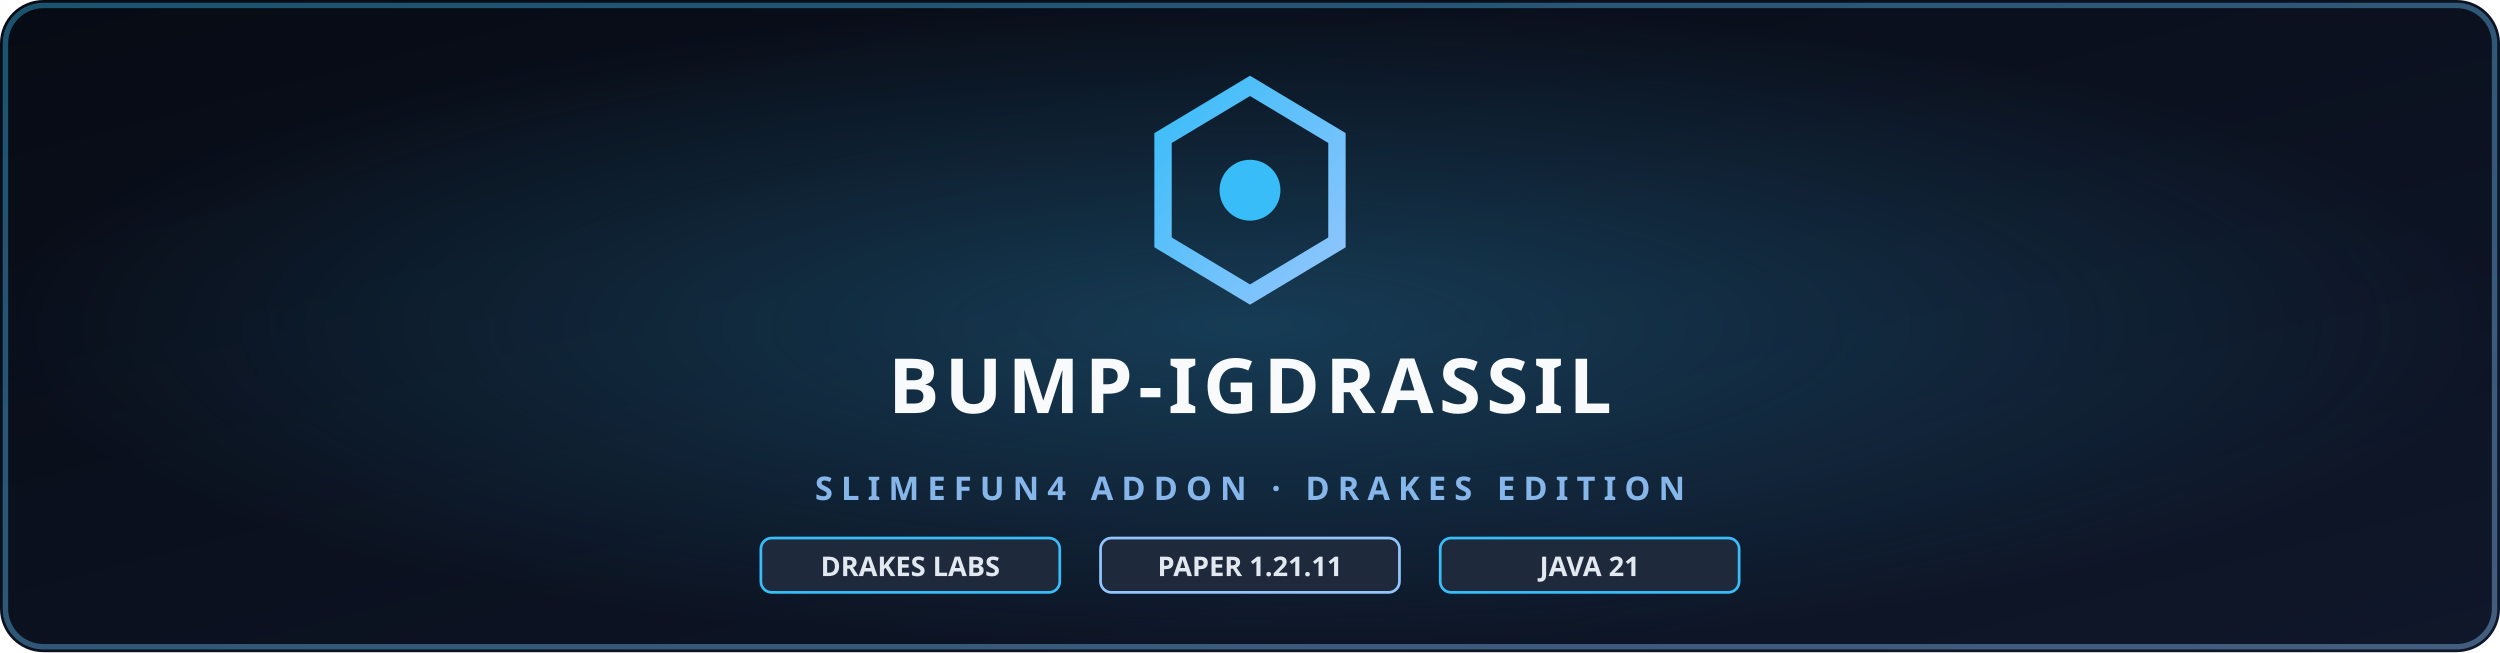
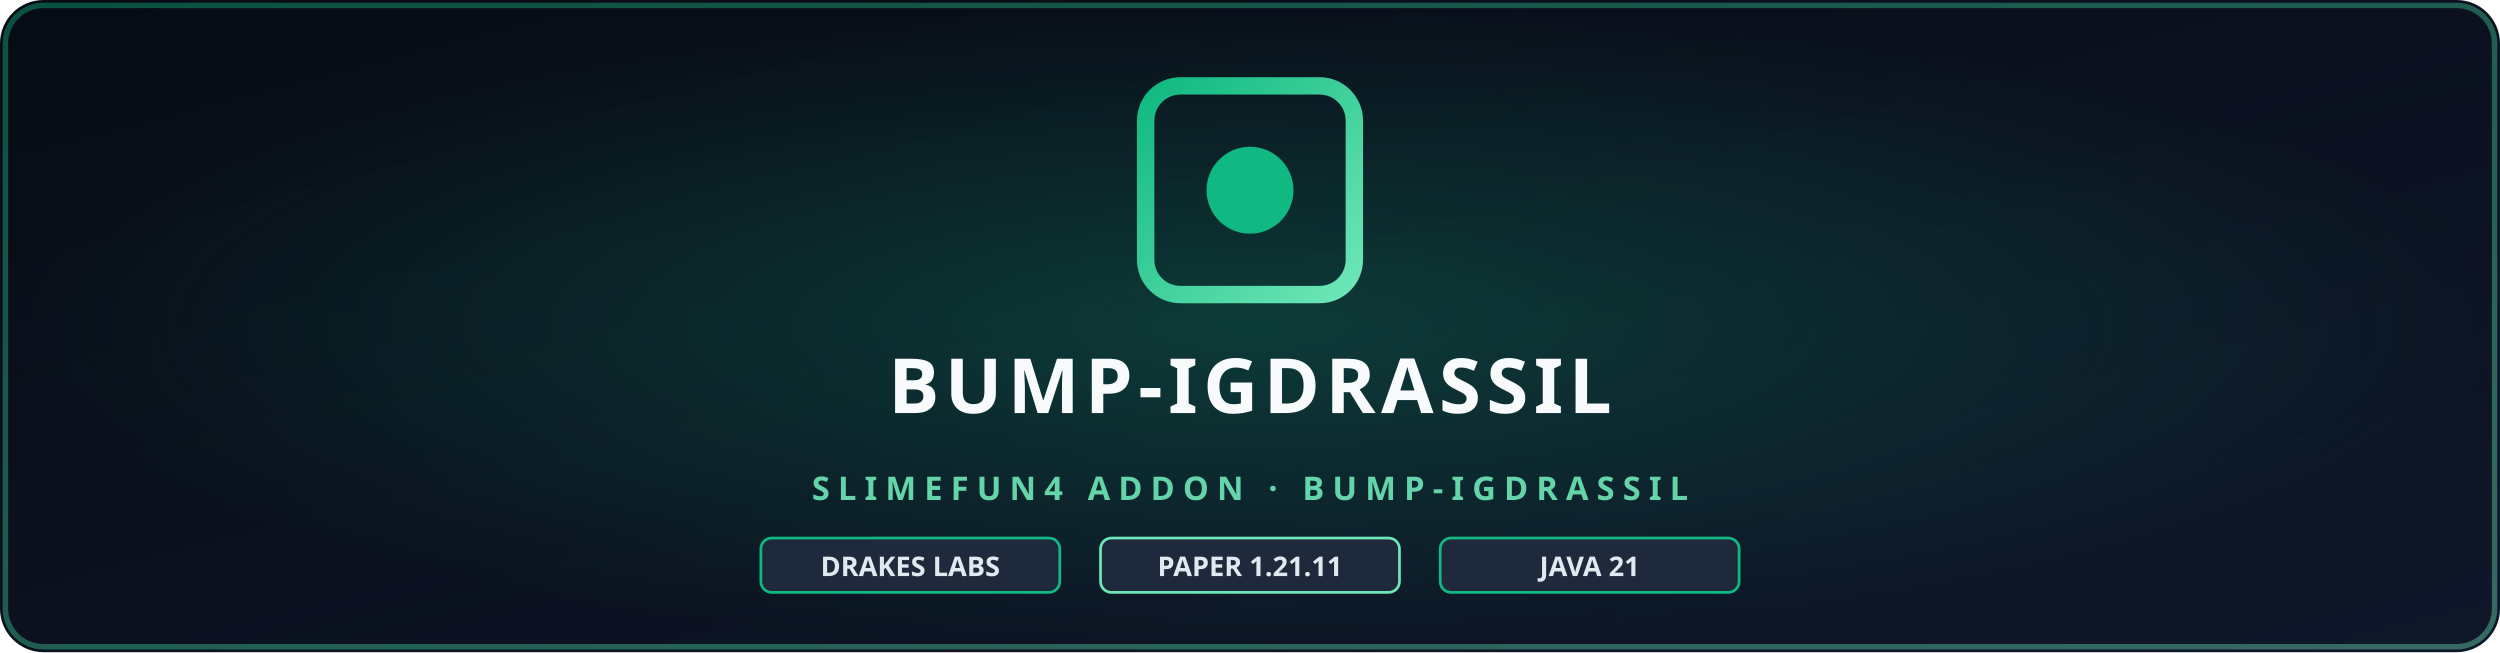
<svg xmlns="http://www.w3.org/2000/svg" viewBox="0 0 920 240" width="920" height="240" role="img" aria-label="Bump-Igdrassil Banner">
  <defs>
    <linearGradient id="bFondo" x1="0" y1="0" x2="1" y2="1">
      <stop offset="0%" stop-color="#070B14" />
      <stop offset="100%" stop-color="#0F172A" />
    </linearGradient>
    <linearGradient id="acG" x1="0" y1="0" x2="1" y2="1">
-       <stop offset="0%" stop-color="#38BDF8" />
-       <stop offset="100%" stop-color="#93C5FD" />
+       <stop offset="0%" stop-color="#10B981" />
+       <stop offset="100%" stop-color="#6EE7B7" />
    </linearGradient>
    <radialGradient id="bHalo" cx="50%" cy="50%" r="50%">
-       <stop offset="0%" stop-color="#38BDF8" stop-opacity="0.25" />
-       <stop offset="100%" stop-color="#38BDF8" stop-opacity="0" />
+       <stop offset="0%" stop-color="#10B981" stop-opacity="0.25" />
+       <stop offset="100%" stop-color="#10B981" stop-opacity="0" />
    </radialGradient>
  </defs>
  <rect width="920" height="240" rx="16" fill="url(#bFondo)" />
  <rect width="920" height="240" rx="16" fill="url(#bHalo)" />
  <rect x="2" y="2" width="916" height="236" rx="14" fill="none" stroke="url(#acG)" stroke-width="2" opacity="0.4" />
  <g transform="translate(460,70) scale(1.6)">
-     <polygon points="0,-24 20,-12 20,12 0,24 -20,12 -20,-12" fill="none" stroke="url(#acG)" stroke-width="4" />
-     <circle cx="0" cy="0" r="7" fill="#38BDF8" />
+     <rect x="-24" y="-24" width="48" height="48" rx="8" fill="none" stroke="url(#acG)" stroke-width="4" />
+     <circle cx="0" cy="0" r="10" fill="#10B981" />
  </g>
  <text x="460" y="152" text-anchor="middle" font-family="'Segoe UI', system-ui, -apple-system, sans-serif" font-weight="900" font-size="28" fill="#F8FAFC" letter-spacing="2">
    BUMP-IGDRASSIL
  </text>
-   <text x="460" y="184" text-anchor="middle" font-family="'Segoe UI', system-ui, -apple-system, sans-serif" font-weight="700" font-size="12" fill="#93C5FD" letter-spacing="3" opacity="0.9">
-     SLIMEFUN4 ADDON · DRAKES EDITION
+   <text x="460" y="184" text-anchor="middle" font-family="'Segoe UI', system-ui, -apple-system, sans-serif" font-weight="700" font-size="12" fill="#6EE7B7" letter-spacing="3" opacity="0.9">
+     SLIMEFUN4 ADDON · BUMP-IGDRASSIL
  </text>
  <g transform="translate(460, 210)">
-     <rect x="-180" y="-12" width="110" height="20" rx="4" fill="#1E293B" stroke="#38BDF8" stroke-width="1" />
+     <rect x="-180" y="-12" width="110" height="20" rx="4" fill="#1E293B" stroke="#10B981" stroke-width="1" />
    <text x="-125" y="2" text-anchor="middle" font-family="sans-serif" font-size="10" font-weight="700" fill="#E2E8F0">DRAKES LABS</text>
-     <rect x="-55" y="-12" width="110" height="20" rx="4" fill="#1E293B" stroke="#93C5FD" stroke-width="1" />
+     <rect x="-55" y="-12" width="110" height="20" rx="4" fill="#1E293B" stroke="#6EE7B7" stroke-width="1" />
    <text x="0" y="2" text-anchor="middle" font-family="sans-serif" font-size="10" font-weight="700" fill="#E2E8F0">PAPER 1.21.11</text>
-     <rect x="70" y="-12" width="110" height="20" rx="4" fill="#1E293B" stroke="#38BDF8" stroke-width="1" />
+     <rect x="70" y="-12" width="110" height="20" rx="4" fill="#1E293B" stroke="#10B981" stroke-width="1" />
    <text x="125" y="2" text-anchor="middle" font-family="sans-serif" font-size="10" font-weight="700" fill="#E2E8F0">JAVA 21</text>
  </g>
</svg>
